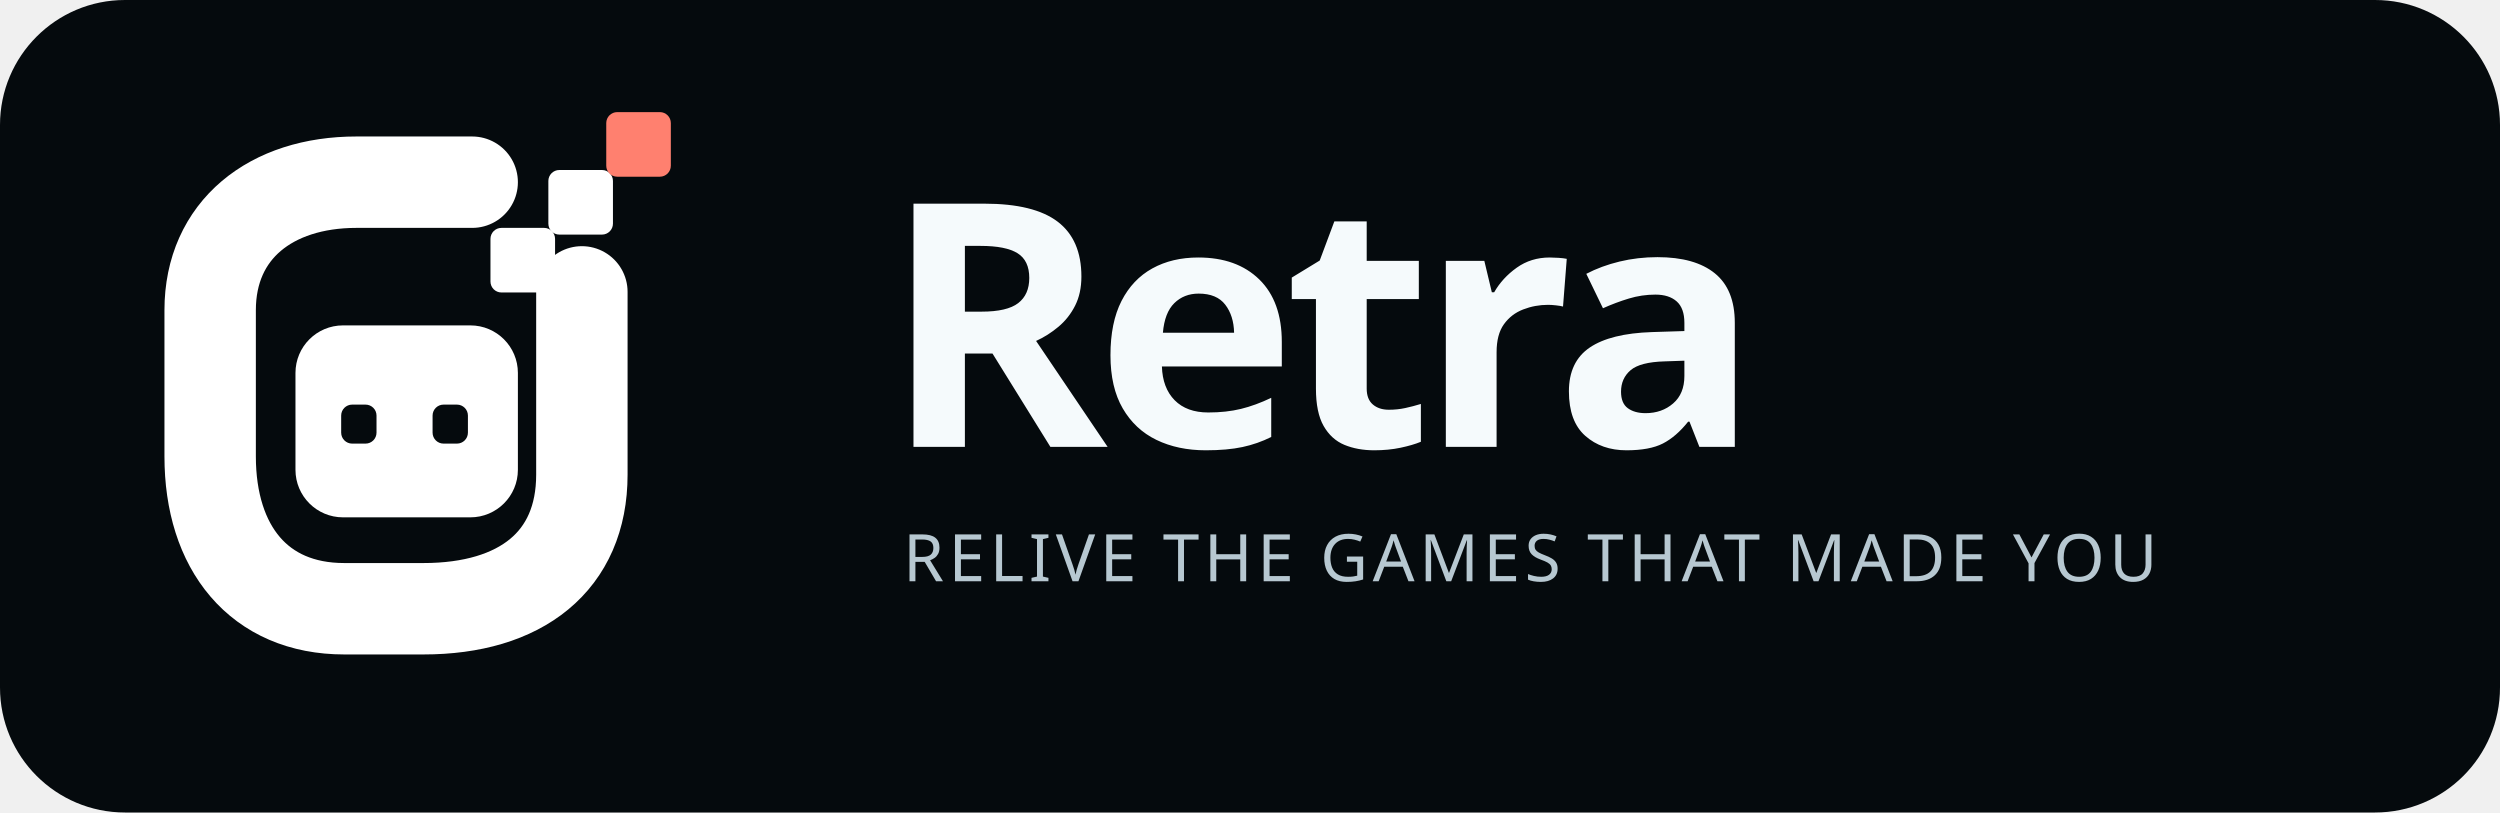
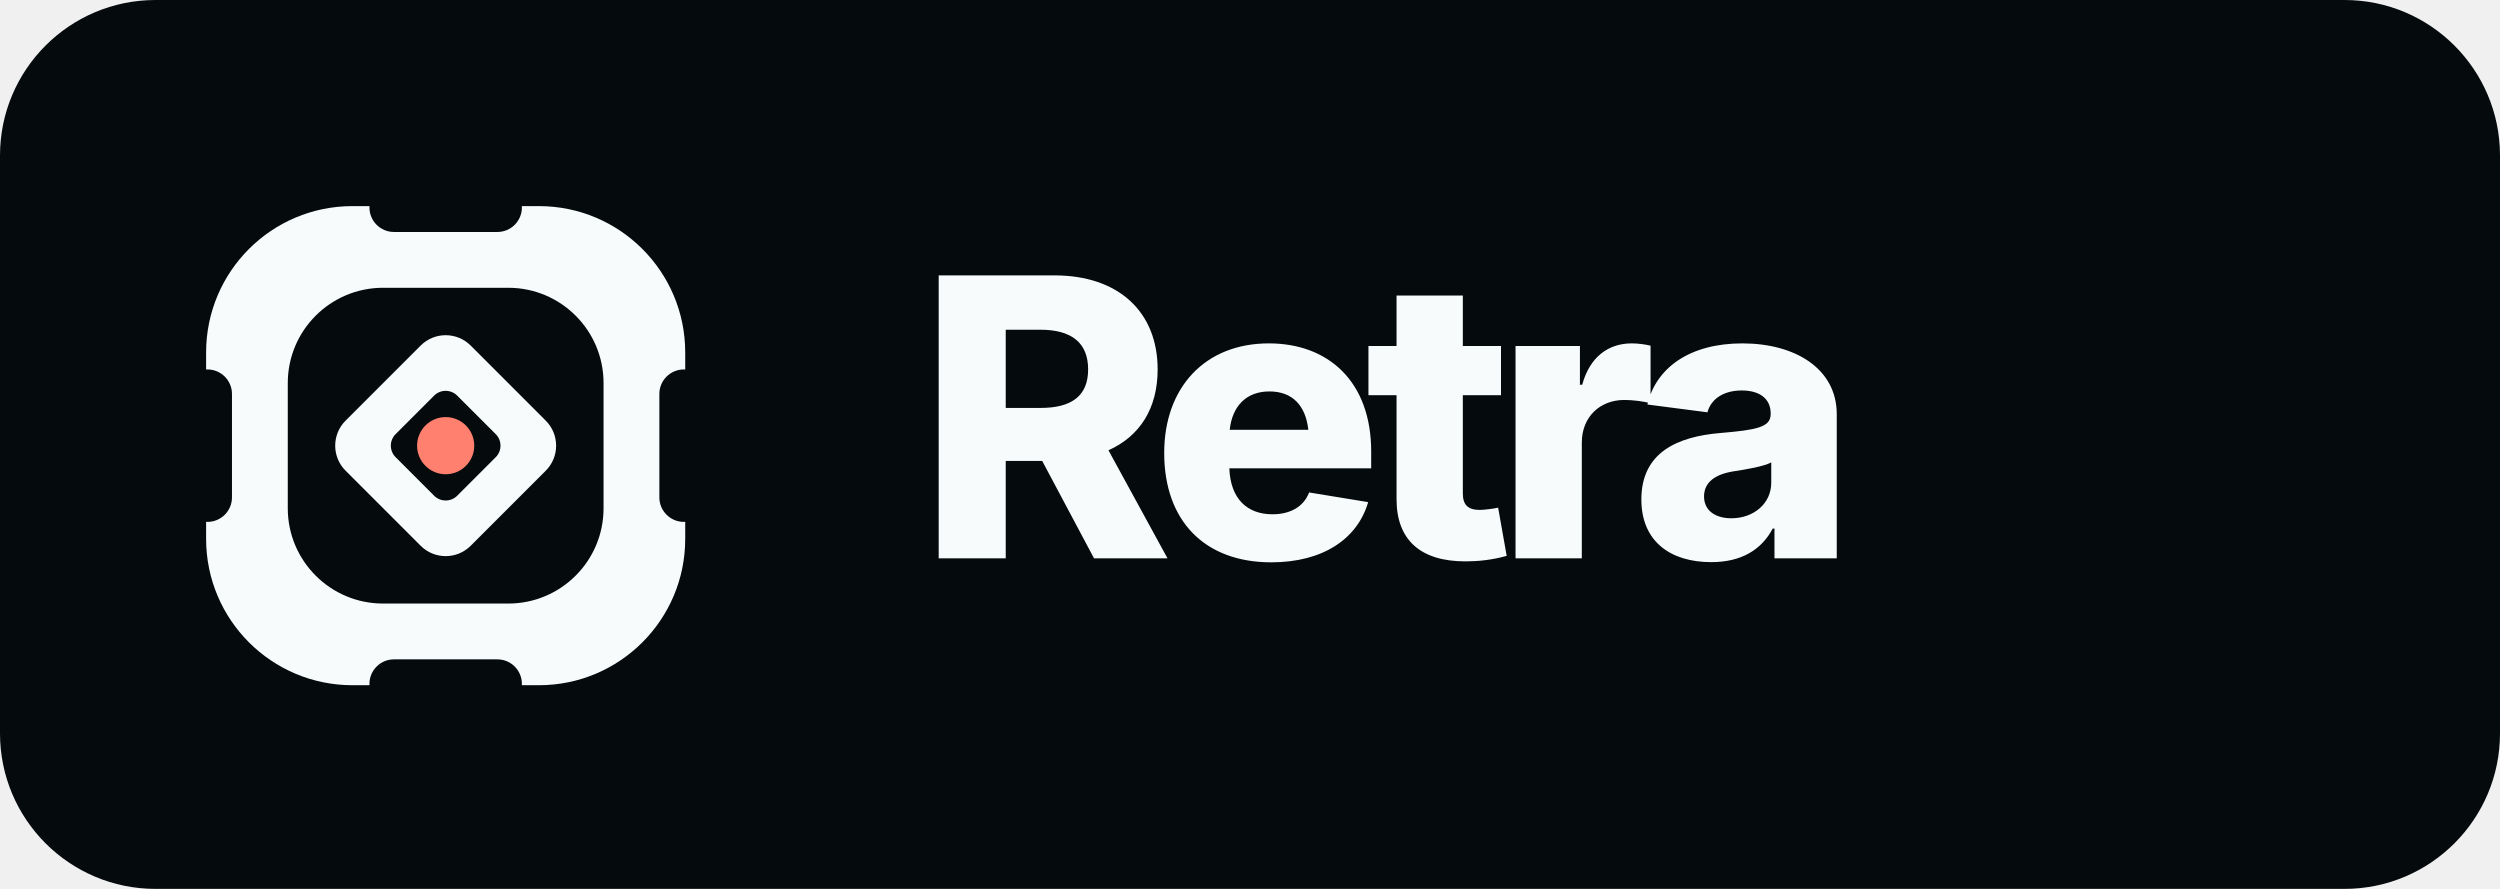
- <svg xmlns="http://www.w3.org/2000/svg" viewBox="0 0 1600 520" role="img" aria-labelledby="title desc">
-   <rect width="1600" height="520" rx="80" fill="#050A0D" />
-   <g transform="translate(76 62) scale(.39)">
-     <path d="M760 320V620C760 762 660 840 500 840H370C230 840 150 740 150 590V350C150 218 250 140 390 140H580" fill="none" stroke="#FFFFFF" stroke-width="150" stroke-linecap="round" stroke-linejoin="round" />
-     <rect x="290" y="375" width="365" height="315" rx="78" fill="#FFFFFF" />
-     <rect x="365" y="505" width="58" height="64" rx="18" fill="#050A0D" />
-     <rect x="515" y="505" width="58" height="64" rx="18" fill="#050A0D" />
-     <rect x="610" y="215" width="106" height="106" rx="18" fill="#FFFFFF" />
-     <rect x="705" y="120" width="106" height="106" rx="18" fill="#FFFFFF" />
-     <rect x="800" y="25" width="106" height="106" rx="18" fill="#FF806F" />
+ <svg xmlns="http://www.w3.org/2000/svg" width="1800" height="640" viewBox="0 0 1800 640">
+   <rect width="1800" height="640" rx="112" fill="#050A0D" />
+   <g transform="translate(70 70) scale(.49)">
+     <rect x="160" y="160" width="704" height="704" rx="215" fill="#F7FBFC" />
+     <rect x="280" y="280" width="464" height="464" rx="140" fill="#050A0D" />
+     <rect x="400" y="126" width="224" height="72" rx="36" fill="#050A0D" />
+     <rect x="400" y="826" width="224" height="72" rx="36" fill="#050A0D" />
+     <rect x="126" y="400" width="72" height="224" rx="36" fill="#050A0D" />
+     <rect x="826" y="400" width="72" height="224" rx="36" fill="#050A0D" />
+     <g transform="rotate(45 512 512)">
+       <rect x="382" y="382" width="260" height="260" rx="52" fill="#F7FBFC" />
+       <rect x="448" y="448" width="128" height="128" rx="24" fill="#050A0D" />
+     </g>
+     <circle cx="512" cy="512" r="42" fill="#FF806F" />
  </g>
-   <text x="565" y="286" fill="#F5FAFC" font-size="218" font-family="sans-serif" font-weight="700" letter-spacing="-8">Retra</text>
-   <text x="578" y="372" fill="#B7C8D1" font-size="42" font-family="sans-serif" font-weight="500" letter-spacing="3">RELIVE THE GAMES THAT MADE YOU</text>
+   <text x="660" y="402" fill="#F7FBFC" font-family="Inter,Arial,sans-serif" font-size="280" font-weight="800" letter-spacing="-14">Retra</text>
</svg>
